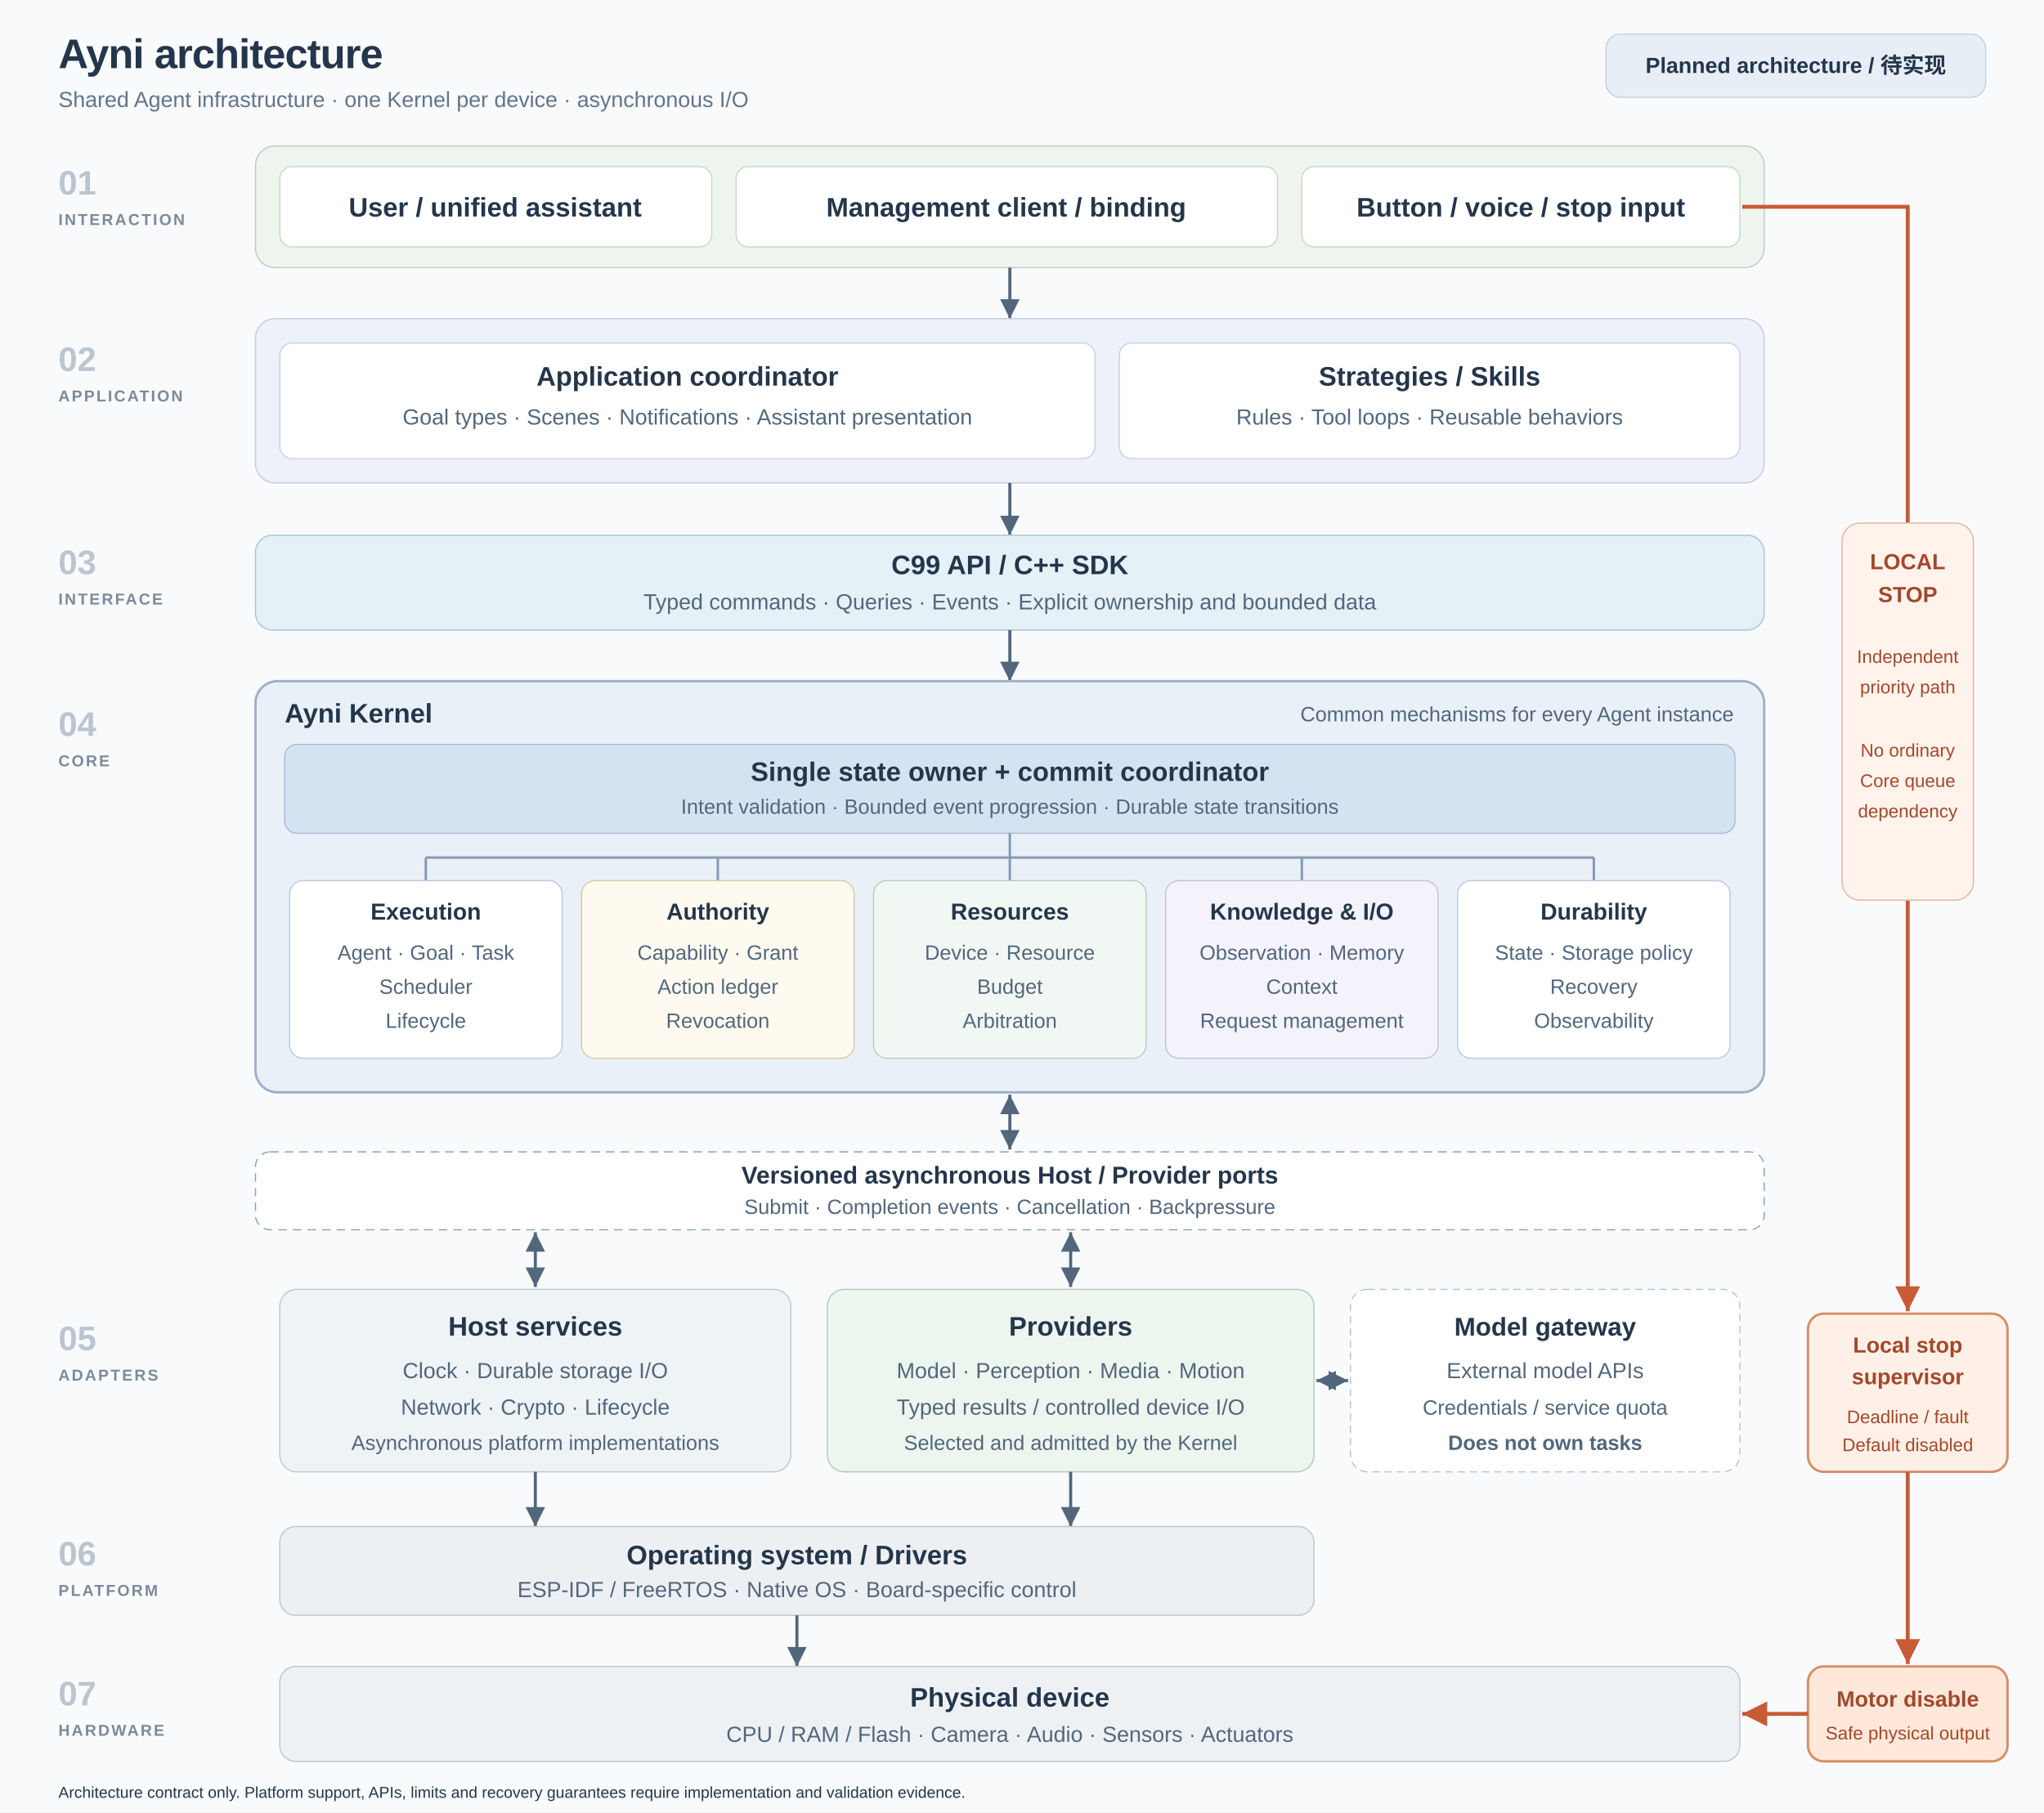
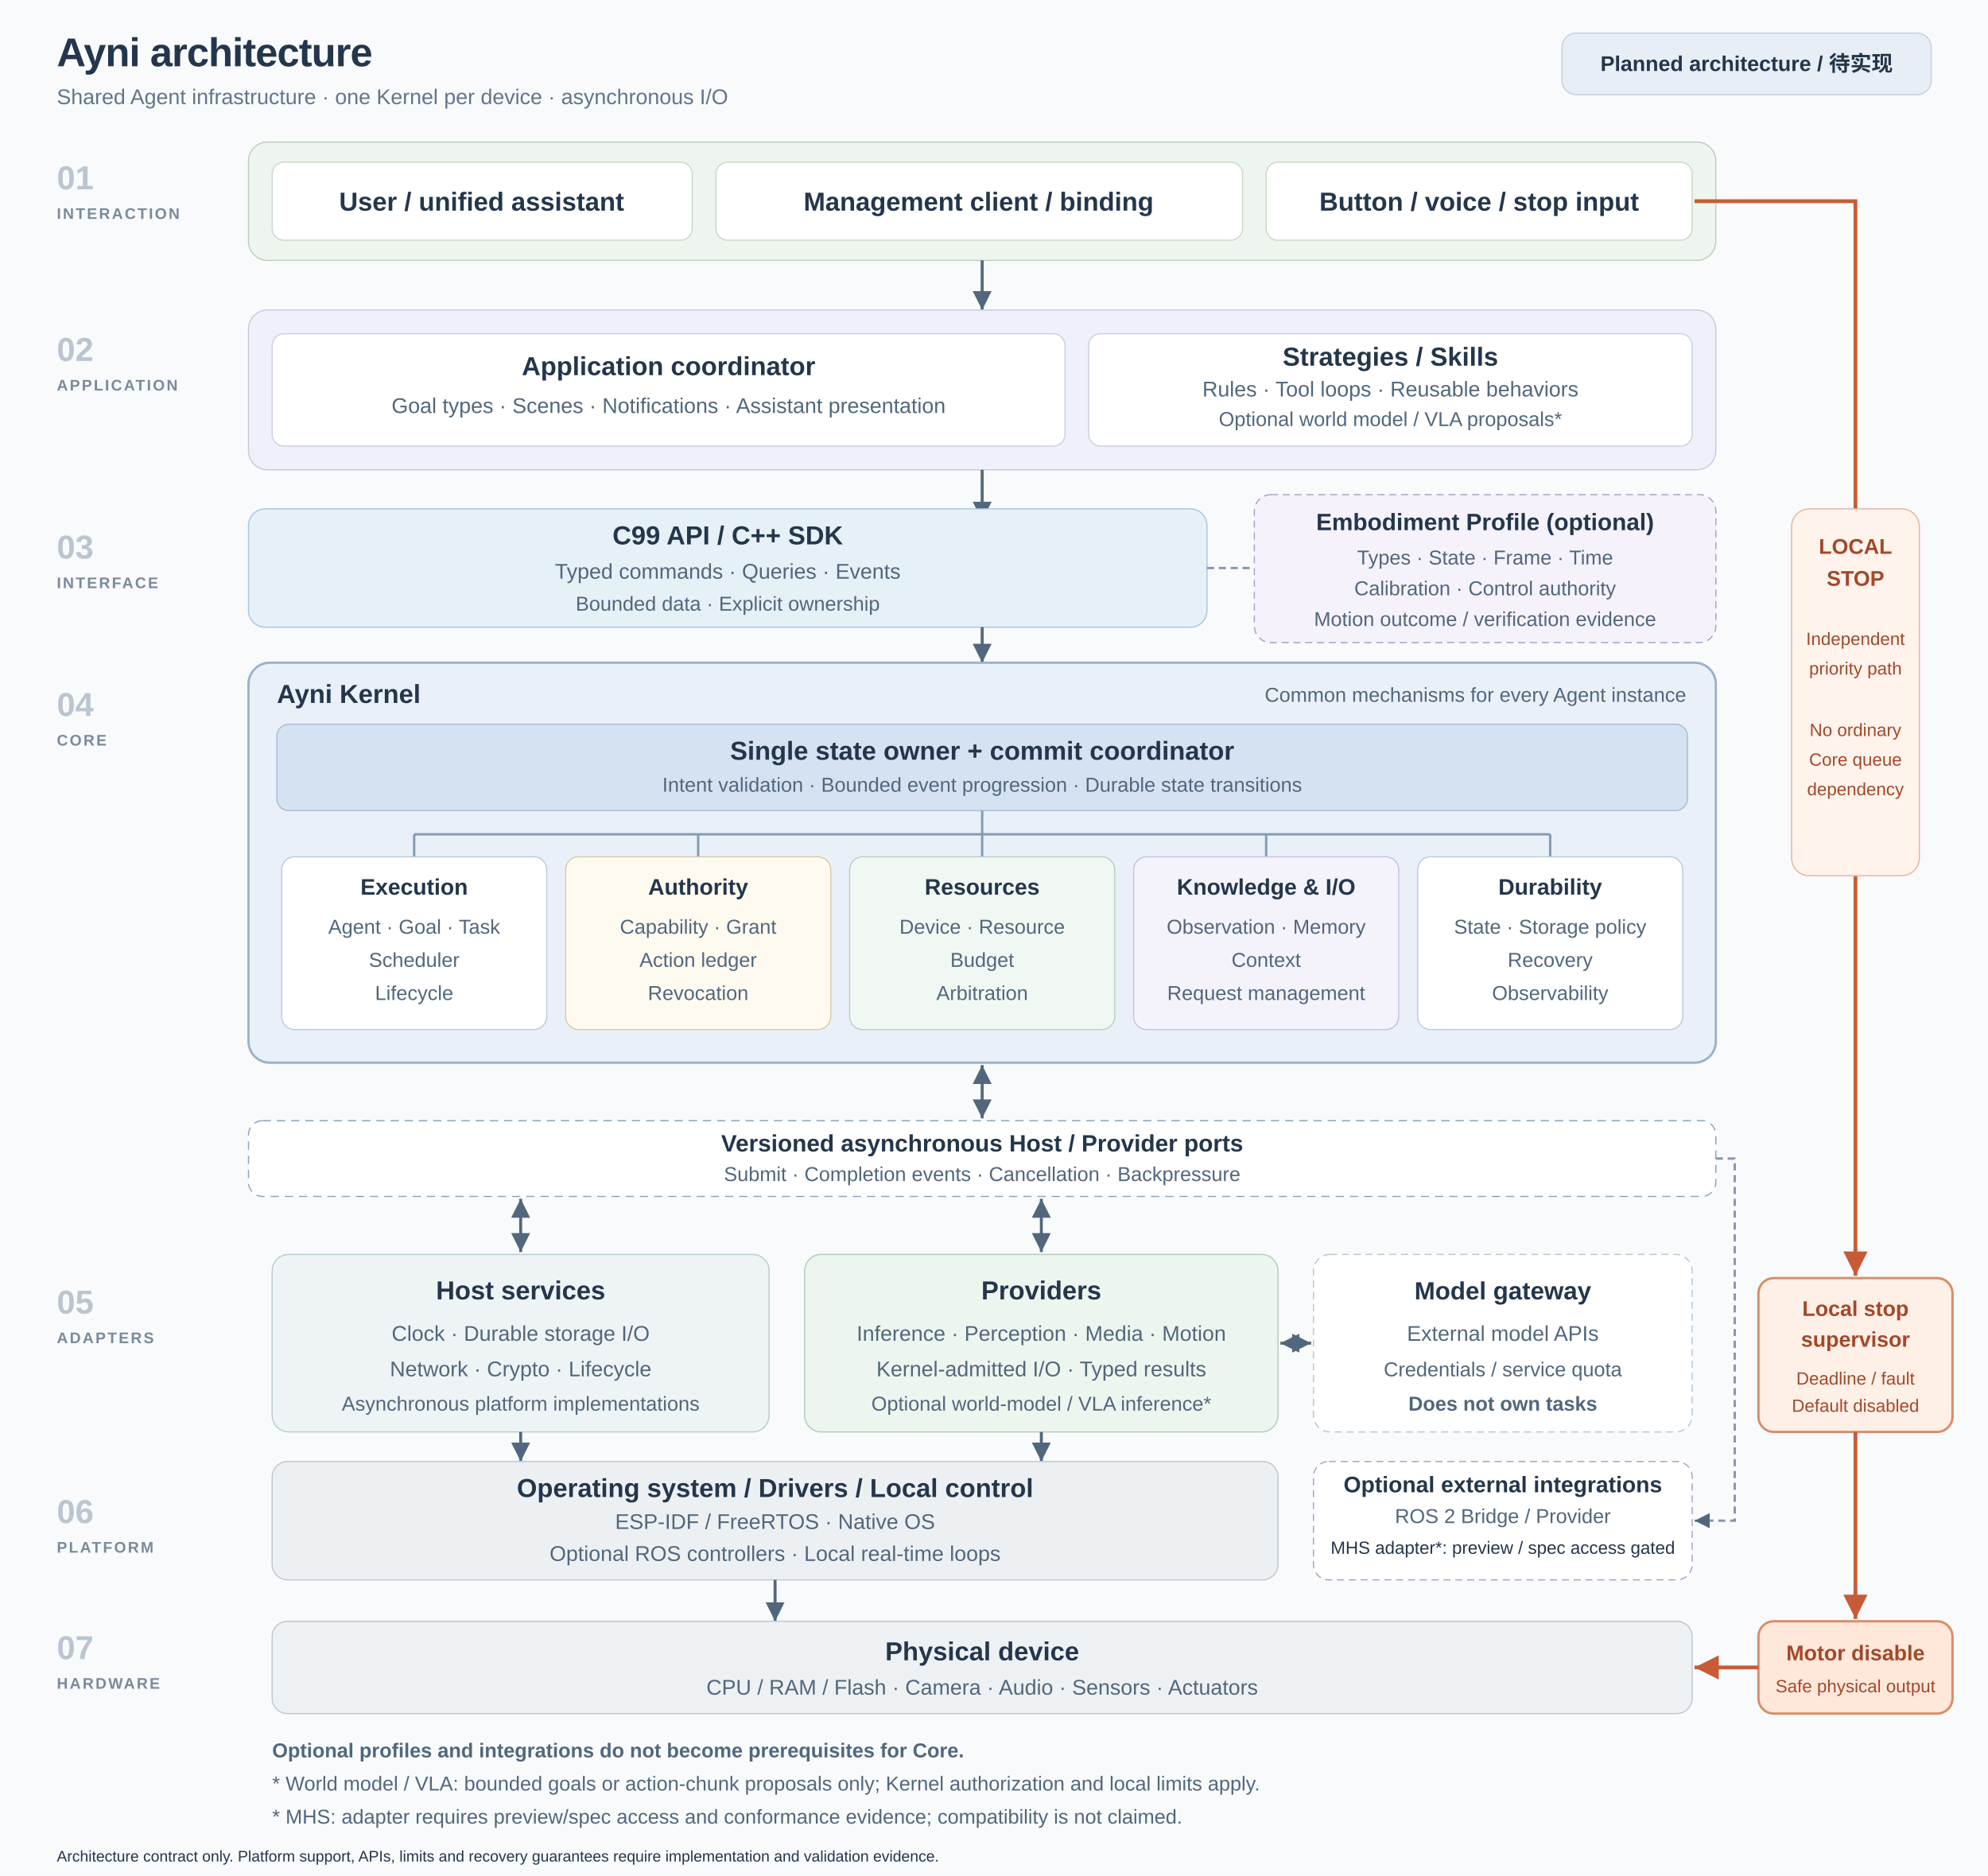
- <svg xmlns="http://www.w3.org/2000/svg" width="1680" height="1490" viewBox="0 0 1680 1490" role="img" aria-labelledby="title desc">
+ <svg xmlns="http://www.w3.org/2000/svg" width="1680" height="1585" viewBox="0 0 1680 1585" role="img" aria-labelledby="title desc">
  <defs>
    <marker id="arrow" viewBox="0 0 10 10" refX="9" refY="5" markerWidth="8" markerHeight="8" orient="auto-start-reverse">
      <path d="M 1 1 L 9 5 L 1 9 Z" fill="#52677c" />
    </marker>
    <marker id="stop-arrow" viewBox="0 0 10 10" refX="9" refY="5" markerWidth="8" markerHeight="8" orient="auto">
      <path d="M 1 1 L 9 5 L 1 9 Z" fill="#c85b36" />
    </marker>
    <style>
      text { font-family: -apple-system, BlinkMacSystemFont, 'Segoe UI', Arial, sans-serif; fill: #24364b; }
      .heading { font-size: 34px; font-weight: 700; letter-spacing: -.6px; }
      .subtitle { font-size: 18px; fill: #62758a; }
      .layer { font-size: 13px; font-weight: 700; letter-spacing: 1.5px; fill: #7a8a9b; }
      .layer-number { font-size: 28px; font-weight: 600; fill: #bbc5cf; }
      .label { font-size: 22px; font-weight: 650; }
      .small { font-size: 18px; fill: #52677c; }
      .detail { font-size: 17px; fill: #52677c; }
      .service-title { font-size: 19px; font-weight: 700; }
      .service-detail { font-size: 17px; fill: #52677c; }
      .connector { fill: none; stroke: #52677c; stroke-width: 2.5; marker-end: url(#arrow); }
      .duplex { fill: none; stroke: #52677c; stroke-width: 2.5; marker-start: url(#arrow); marker-end: url(#arrow); }
+       .optional-link { fill: none; stroke: #8995af; stroke-width: 2; stroke-dasharray: 6 4; }
      .stop-line { fill: none; stroke: #c85b36; stroke-width: 3.2; marker-end: url(#stop-arrow); }
      .stop-title { font-size: 18px; font-weight: 700; fill: #a3482a; }
      .stop-detail { font-size: 15px; fill: #a3482a; }
    </style>
  </defs>
-   <rect width="1680" height="1490" fill="#f8fafc" />
+   <rect width="1680" height="1585" fill="#f8fafc" />
  <text x="48" y="56" class="heading">Ayni architecture</text>
  <text x="48" y="88" class="subtitle">Shared Agent infrastructure · one Kernel per device · asynchronous I/O</text>
  <rect x="1320" y="28" width="312" height="52" rx="12" fill="#e8eef6" stroke="#c4d1df" />
  <text x="1476" y="60" text-anchor="middle" font-size="18" font-weight="650">Planned architecture / 待实现</text>
  <text x="48" y="160" class="layer-number">01</text>
  <text x="48" y="185" class="layer">INTERACTION</text>
  <rect x="210" y="120" width="1240" height="100" rx="16" fill="#edf5ee" stroke="#bdcebf" />
  <rect x="230" y="137" width="355" height="66" rx="10" fill="#ffffff" stroke="#cad8cb" />
  <text x="407" y="178" text-anchor="middle" class="label">User / unified assistant</text>
  <rect x="605" y="137" width="445" height="66" rx="10" fill="#ffffff" stroke="#cad8cb" />
  <text x="827" y="178" text-anchor="middle" class="label">Management client / binding</text>
  <rect x="1070" y="137" width="360" height="66" rx="10" fill="#ffffff" stroke="#cad8cb" />
  <text x="1250" y="178" text-anchor="middle" class="label">Button / voice / stop input</text>
  <path d="M 830 220 V 262" class="connector" />
  <text x="48" y="305" class="layer-number">02</text>
  <text x="48" y="330" class="layer">APPLICATION</text>
  <rect x="210" y="262" width="1240" height="135" rx="16" fill="#eef0fa" stroke="#c6cbe0" />
  <rect x="230" y="282" width="670" height="95" rx="10" fill="#ffffff" stroke="#cbd0e5" />
  <text x="565" y="317" text-anchor="middle" class="label">Application coordinator</text>
  <text x="565" y="349" text-anchor="middle" class="small">Goal types · Scenes · Notifications · Assistant presentation</text>
  <rect x="920" y="282" width="510" height="95" rx="10" fill="#ffffff" stroke="#cbd0e5" />
-   <text x="1175" y="317" text-anchor="middle" class="label">Strategies / Skills</text>
-   <text x="1175" y="349" text-anchor="middle" class="small">Rules · Tool loops · Reusable behaviors</text>
+   <text x="1175" y="309" text-anchor="middle" class="label">Strategies / Skills</text>
+   <text x="1175" y="335" text-anchor="middle" class="small">Rules · Tool loops · Reusable behaviors</text>
+   <text x="1175" y="360" text-anchor="middle" class="detail">Optional world model / VLA proposals*</text>
  <path d="M 830 397 V 440" class="connector" />
  <text x="48" y="472" class="layer-number">03</text>
  <text x="48" y="497" class="layer">INTERFACE</text>
-   <rect x="210" y="440" width="1240" height="78" rx="14" fill="#e5f0f7" stroke="#a9c7db" />
-   <text x="830" y="472" text-anchor="middle" class="label">C99 API / C++ SDK</text>
-   <text x="830" y="501" text-anchor="middle" class="small">Typed commands · Queries · Events · Explicit ownership and bounded data</text>
-   <path d="M 830 518 V 560" class="connector" />
+   <rect x="210" y="430" width="810" height="100" rx="14" fill="#e5f0f7" stroke="#a9c7db" />
+   <text x="615" y="460" text-anchor="middle" class="label">C99 API / C++ SDK</text>
+   <text x="615" y="489" text-anchor="middle" class="small">Typed commands · Queries · Events</text>
+   <text x="615" y="516" text-anchor="middle" class="detail">Bounded data · Explicit ownership</text>
+   <path d="M 830 530 V 560" class="connector" />
+   <path d="M 1020 480 H 1058" class="optional-link" />
+   <rect x="1060" y="418" width="390" height="125" rx="14" fill="#f5f2fc" stroke="#aaa0c6" stroke-dasharray="6 4" />
+   <text x="1255" y="448" text-anchor="middle" font-size="20" font-weight="650">Embodiment Profile (optional)</text>
+   <text x="1255" y="477" text-anchor="middle" class="detail">Types · State · Frame · Time</text>
+   <text x="1255" y="503" text-anchor="middle" class="detail">Calibration · Control authority</text>
+   <text x="1255" y="529" text-anchor="middle" class="detail">Motion outcome / verification evidence</text>
  <text x="48" y="605" class="layer-number">04</text>
  <text x="48" y="630" class="layer">CORE</text>
  <rect x="210" y="560" width="1240" height="338" rx="18" fill="#eaf0f8" stroke="#9cb2ca" stroke-width="2" />
  <text x="234" y="594" class="label">Ayni Kernel</text>
  <text x="1425" y="593" text-anchor="end" class="detail">Common mechanisms for every Agent instance</text>
  <rect x="234" y="612" width="1192" height="73" rx="10" fill="#d5e2f1" stroke="#a8bdd4" />
  <text x="830" y="642" text-anchor="middle" class="label">Single state owner + commit coordinator</text>
  <text x="830" y="669" text-anchor="middle" class="detail">Intent validation · Bounded event progression · Durable state transitions</text>
  <path d="M 830 685 V 705 M 350 705 H 1310" fill="none" stroke="#839ab3" stroke-width="2" />
  <path d="M 350 705 V 724 M 590 705 V 724 M 830 705 V 724 M 1070 705 V 724 M 1310 705 V 724" fill="none" stroke="#839ab3" stroke-width="2" />
  <rect x="238" y="724" width="224" height="146" rx="11" fill="#ffffff" stroke="#bccbdc" />
  <text x="350" y="756" text-anchor="middle" class="service-title">Execution</text>
  <text x="350" y="789" text-anchor="middle" class="service-detail">Agent · Goal · Task</text>
  <text x="350" y="817" text-anchor="middle" class="service-detail">Scheduler</text>
  <text x="350" y="845" text-anchor="middle" class="service-detail">Lifecycle</text>
  <rect x="478" y="724" width="224" height="146" rx="11" fill="#fffaf0" stroke="#d9cba9" />
  <text x="590" y="756" text-anchor="middle" class="service-title">Authority</text>
  <text x="590" y="789" text-anchor="middle" class="service-detail">Capability · Grant</text>
  <text x="590" y="817" text-anchor="middle" class="service-detail">Action ledger</text>
  <text x="590" y="845" text-anchor="middle" class="service-detail">Revocation</text>
  <rect x="718" y="724" width="224" height="146" rx="11" fill="#f1f8f4" stroke="#b8d0c0" />
  <text x="830" y="756" text-anchor="middle" class="service-title">Resources</text>
  <text x="830" y="789" text-anchor="middle" class="service-detail">Device · Resource</text>
  <text x="830" y="817" text-anchor="middle" class="service-detail">Budget</text>
  <text x="830" y="845" text-anchor="middle" class="service-detail">Arbitration</text>
  <rect x="958" y="724" width="224" height="146" rx="11" fill="#f4f2fb" stroke="#c9c1de" />
  <text x="1070" y="756" text-anchor="middle" class="service-title">Knowledge &amp; I/O</text>
  <text x="1070" y="789" text-anchor="middle" class="service-detail">Observation · Memory</text>
  <text x="1070" y="817" text-anchor="middle" class="service-detail">Context</text>
  <text x="1070" y="845" text-anchor="middle" class="service-detail">Request management</text>
  <rect x="1198" y="724" width="224" height="146" rx="11" fill="#ffffff" stroke="#bccbdc" />
  <text x="1310" y="756" text-anchor="middle" class="service-title">Durability</text>
  <text x="1310" y="789" text-anchor="middle" class="service-detail">State · Storage policy</text>
  <text x="1310" y="817" text-anchor="middle" class="service-detail">Recovery</text>
  <text x="1310" y="845" text-anchor="middle" class="service-detail">Observability</text>
  <path d="M 830 900 V 945" class="duplex" />
  <rect x="210" y="947" width="1240" height="64" rx="12" fill="#ffffff" stroke="#8aa4bd" stroke-dasharray="7 5" />
  <text x="830" y="973" text-anchor="middle" font-size="20" font-weight="650">Versioned asynchronous Host / Provider ports</text>
  <text x="830" y="998" text-anchor="middle" class="detail">Submit · Completion events · Cancellation · Backpressure</text>
  <path d="M 440 1013 V 1058" class="duplex" />
  <path d="M 880 1013 V 1058" class="duplex" />
  <text x="48" y="1110" class="layer-number">05</text>
  <text x="48" y="1135" class="layer">ADAPTERS</text>
  <rect x="230" y="1060" width="420" height="150" rx="14" fill="#eef3f5" stroke="#bacbd2" />
  <text x="440" y="1098" text-anchor="middle" class="label">Host services</text>
  <text x="440" y="1133" text-anchor="middle" class="small">Clock · Durable storage I/O</text>
  <text x="440" y="1163" text-anchor="middle" class="small">Network · Crypto · Lifecycle</text>
  <text x="440" y="1192" text-anchor="middle" class="detail">Asynchronous platform implementations</text>
  <rect x="680" y="1060" width="400" height="150" rx="14" fill="#edf5ef" stroke="#b4ccbc" />
  <text x="880" y="1098" text-anchor="middle" class="label">Providers</text>
-   <text x="880" y="1133" text-anchor="middle" class="small">Model · Perception · Media · Motion</text>
-   <text x="880" y="1163" text-anchor="middle" class="small">Typed results / controlled device I/O</text>
-   <text x="880" y="1192" text-anchor="middle" class="detail">Selected and admitted by the Kernel</text>
+   <text x="880" y="1133" text-anchor="middle" class="small">Inference · Perception · Media · Motion</text>
+   <text x="880" y="1163" text-anchor="middle" class="small">Kernel-admitted I/O · Typed results</text>
+   <text x="880" y="1192" text-anchor="middle" class="detail">Optional world-model / VLA inference*</text>
  <path d="M 1082 1135 H 1108" class="duplex" />
  <rect x="1110" y="1060" width="320" height="150" rx="14" fill="#ffffff" stroke="#b8c6d4" stroke-dasharray="6 4" />
  <text x="1270" y="1098" text-anchor="middle" font-size="21" font-weight="650">Model gateway</text>
  <text x="1270" y="1133" text-anchor="middle" class="small">External model APIs</text>
  <text x="1270" y="1163" text-anchor="middle" class="detail">Credentials / service quota</text>
  <text x="1270" y="1192" text-anchor="middle" class="detail" font-weight="650">Does not own tasks</text>
-   <path d="M 440 1210 V 1255" class="connector" />
-   <path d="M 880 1210 V 1255" class="connector" />
+   <path d="M 440 1210 V 1235" class="connector" />
+   <path d="M 880 1210 V 1235" class="connector" />
  <text x="48" y="1287" class="layer-number">06</text>
  <text x="48" y="1312" class="layer">PLATFORM</text>
-   <rect x="230" y="1255" width="850" height="73" rx="13" fill="#edf0f3" stroke="#bfc8d1" />
-   <text x="655" y="1286" text-anchor="middle" class="label">Operating system / Drivers</text>
-   <text x="655" y="1313" text-anchor="middle" class="small">ESP-IDF / FreeRTOS · Native OS · Board-specific control</text>
-   <path d="M 655 1328 V 1370" class="connector" />
+   <rect x="230" y="1235" width="850" height="100" rx="13" fill="#edf0f3" stroke="#bfc8d1" />
+   <text x="655" y="1265" text-anchor="middle" class="label">Operating system / Drivers / Local control</text>
+   <text x="655" y="1292" text-anchor="middle" class="small">ESP-IDF / FreeRTOS · Native OS</text>
+   <text x="655" y="1319" text-anchor="middle" class="small">Optional ROS controllers · Local real-time loops</text>
+   <path d="M 655 1335 V 1370" class="connector" />
+   <path d="M 1450 979 H 1466 V 1285 H 1432" class="optional-link" marker-end="url(#arrow)" />
+   <rect x="1110" y="1235" width="320" height="100" rx="13" fill="#ffffff" stroke="#aaa0c6" stroke-dasharray="6 4" />
+   <text x="1270" y="1261" text-anchor="middle" font-size="19" font-weight="650">Optional external integrations</text>
+   <text x="1270" y="1287" text-anchor="middle" class="detail">ROS 2 Bridge / Provider</text>
+   <text x="1270" y="1313" text-anchor="middle" font-size="15" fill="#52677c">MHS adapter*: preview / spec access gated</text>
  <text x="48" y="1402" class="layer-number">07</text>
  <text x="48" y="1427" class="layer">HARDWARE</text>
  <rect x="230" y="1370" width="1200" height="78" rx="13" fill="#eef1f4" stroke="#bfc8d1" />
  <text x="830" y="1403" text-anchor="middle" class="label">Physical device</text>
  <text x="830" y="1432" text-anchor="middle" class="small">CPU / RAM / Flash · Camera · Audio · Sensors · Actuators</text>
  <path d="M 1432 170 H 1568 V 1078" class="stop-line" />
  <rect x="1514" y="430" width="108" height="310" rx="15" fill="#fff3ec" stroke="#e4b69f" />
  <text x="1568" y="468" text-anchor="middle" class="stop-title">LOCAL</text>
  <text x="1568" y="495" text-anchor="middle" class="stop-title">STOP</text>
  <text x="1568" y="545" text-anchor="middle" class="stop-detail">Independent</text>
  <text x="1568" y="570" text-anchor="middle" class="stop-detail">priority path</text>
  <text x="1568" y="622" text-anchor="middle" class="stop-detail">No ordinary</text>
  <text x="1568" y="647" text-anchor="middle" class="stop-detail">Core queue</text>
  <text x="1568" y="672" text-anchor="middle" class="stop-detail">dependency</text>
  <rect x="1486" y="1080" width="164" height="130" rx="13" fill="#fff0e7" stroke="#d78e68" stroke-width="2" />
  <text x="1568" y="1112" text-anchor="middle" class="stop-title">Local stop</text>
  <text x="1568" y="1138" text-anchor="middle" class="stop-title">supervisor</text>
  <text x="1568" y="1170" text-anchor="middle" class="stop-detail">Deadline / fault</text>
  <text x="1568" y="1193" text-anchor="middle" class="stop-detail">Default disabled</text>
  <path d="M 1568 1210 V 1368" class="stop-line" />
  <rect x="1486" y="1370" width="164" height="78" rx="13" fill="#ffe8da" stroke="#d78e68" stroke-width="2" />
  <text x="1568" y="1403" text-anchor="middle" class="stop-title">Motor disable</text>
  <text x="1568" y="1430" text-anchor="middle" class="stop-detail">Safe physical output</text>
  <path d="M 1486 1409 H 1432" class="stop-line" />
-   <text x="48" y="1478" font-size="13" fill="#7a8a9b">Architecture contract only. Platform support, APIs, limits and recovery guarantees require implementation and validation evidence.</text>
+   <text x="230" y="1485" class="detail" font-weight="650">Optional profiles and integrations do not become prerequisites for Core.</text>
+   <text x="230" y="1513" class="detail">* World model / VLA: bounded goals or action-chunk proposals only; Kernel authorization and local limits apply.</text>
+   <text x="230" y="1541" class="detail">* MHS: adapter requires preview/spec access and conformance evidence; compatibility is not claimed.</text>
+   <text x="48" y="1573" font-size="13" fill="#7a8a9b">Architecture contract only. Platform support, APIs, limits and recovery guarantees require implementation and validation evidence.</text>
</svg>
